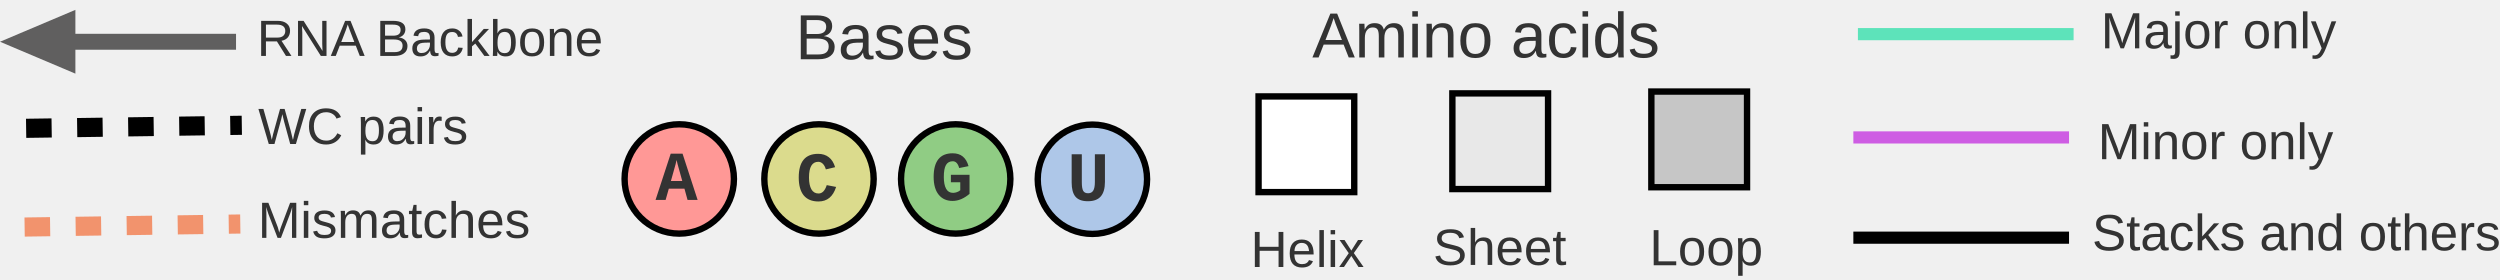
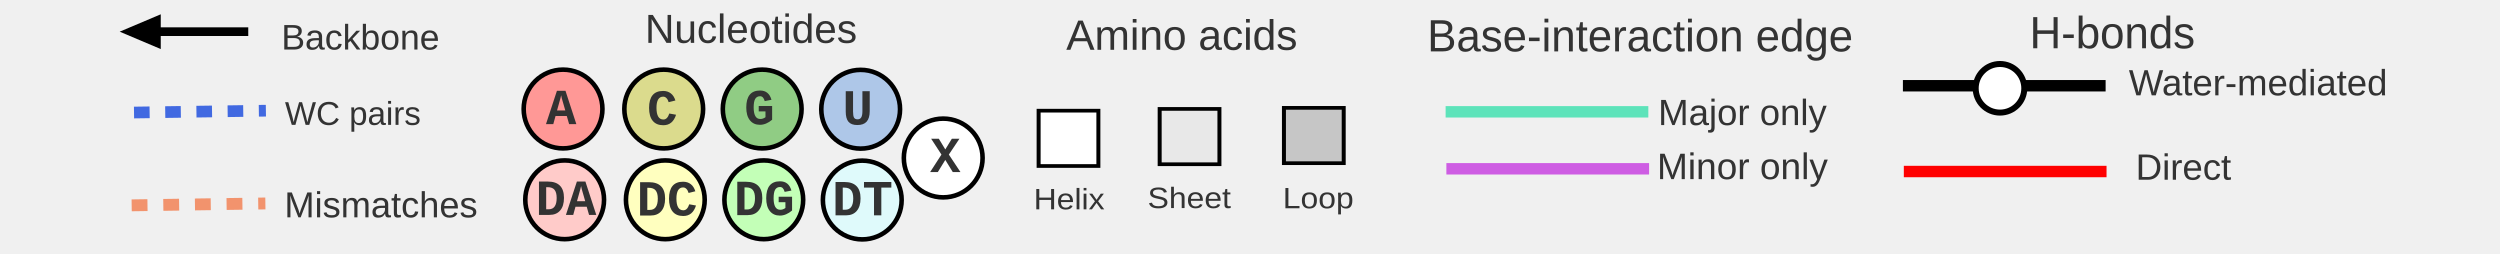
- <svg xmlns="http://www.w3.org/2000/svg" xmlns:ns1="https://boxy-svg.com" viewBox="57.332 73.378 391.891 43.86" version="1.1" id="svg82">
+ <svg xmlns="http://www.w3.org/2000/svg" xmlns:ns1="https://boxy-svg.com" viewBox="57.332 73.378 448.755 45.481" version="1.1" id="svg82" width="448.755" height="45.481">
  <defs id="defs86" />
-   <g id="g80">
-     <g transform="matrix(1, 0, 0, 1, 80.00001, 13.80952)" id="g36">
-       <rect x="268.572" y="63.968" width="33.81" height="1.905" style="stroke: rgb(0, 0, 0); fill: rgb(93, 227, 186); stroke-opacity: 0;" id="rect18" />
-       <rect x="267.857" y="80.159" width="33.81" height="1.905" style="stroke: rgb(0, 0, 0); stroke-opacity: 0; fill: rgb(206, 93, 227);" id="rect20" />
-       <rect x="267.857" y="-97.778" width="33.81" height="1.905" style="stroke: rgb(0, 0, 0); stroke-opacity: 0;" transform="matrix(1, 0, 0, -1, 0, 0)" id="rect22" />
-       <text style="fill: rgb(51, 51, 51); font-family: Arial, sans-serif; font-size: 8px; white-space: pre;" x="306.666" y="67.143" id="text24">Major only</text>
-       <text style="fill: rgb(51, 51, 51); font-family: Arial, sans-serif; font-size: 8px; white-space: pre;" x="306.186" y="84.523" id="text26">Minor only</text>
-       <text style="fill: rgb(51, 51, 51); font-family: Arial, sans-serif; font-size: 8px; white-space: pre;" x="305.282" y="98.81" id="text28">Stacks and others</text>
-       <text style="fill: rgb(51, 51, 51); font-family: Arial, sans-serif; font-size: 8px; white-space: pre;" x="17.614" y="68.334" id="text30">RNA Backbone</text>
-       <text style="fill: rgb(51, 51, 51); font-family: Arial, sans-serif; font-size: 8px; white-space: pre;" x="17.807" y="82.143" id="text32">WC pairs</text>
-       <text style="fill: rgb(51, 51, 51); font-family: Arial, sans-serif; font-size: 8px; white-space: pre;" x="17.762" y="96.857" id="text34">Mismatches</text>
+   <g id="g80" transform="translate(28.2381,0.3496259)">
+     <g transform="translate(79.64798,14.13305)" id="g36">
+       <rect x="208.938" y="77.941" width="36.387" height="2.05" style="fill:#5de3ba;stroke:#000000;stroke-width:1.076;stroke-opacity:0" id="rect18" />
+       <rect x="209.074" y="88.17" width="36.387" height="2.05" style="fill:#ce5de3;stroke:#000000;stroke-width:1.076;stroke-opacity:0" id="rect20" />
+       <text style="font-size:6.56px;font-family:Arial, sans-serif;white-space:pre;fill:#333333;stroke-width:0.82" x="247.094" y="81.349" id="text24">Major only</text>
+       <text style="font-size:6.56px;font-family:Arial, sans-serif;white-space:pre;fill:#333333;stroke-width:0.82" x="331.569" y="76.008" id="text24-8">Water-mediated</text>
+       <text style="font-size:6.56px;font-family:Arial, sans-serif;white-space:pre;fill:#333333;stroke-width:0.82" x="332.817" y="91.158" id="text24-8-9">Direct</text>
+       <text style="font-size:6.647px;font-family:Arial, sans-serif;white-space:pre;fill:#333333;stroke-width:0.831" x="246.887" y="91.057" id="text26">Minor only</text>
+       <text style="font-size:6.386px;font-family:Arial, sans-serif;white-space:pre;fill:#333333;stroke-width:0.798" x="-0.06" y="67.788" id="text30">Backbone</text>
+       <text style="font-size:5.935px;font-family:Arial, sans-serif;white-space:pre;fill:#333333;stroke-width:0.742" x="0.587" y="81.312" id="text32">WC pairs</text>
+       <text style="font-size:6.5px;font-family:Arial, sans-serif;white-space:pre;fill:#333333;stroke-width:0.812" x="0.501" y="97.908" id="text34">Mismatches</text>
+       <g id="g1" transform="matrix(1.076208,0,0,1.076208,-11.65324,-14.99133)">
+         <rect x="281.242" y="82.004" width="33.81" height="1.905" style="fill:#000000;fill-opacity:1;stroke:#000000;stroke-opacity:0" id="rect20-6" />
+         <rect x="281.395" y="96.311" width="33.81" height="1.905" style="fill:#ff0000;fill-opacity:1;stroke:#000000;stroke-opacity:0" id="rect20-6-6" />
+         <circle style="fill:#ffffff;fill-opacity:1;stroke:#000000;stroke-opacity:1" id="path1" cx="297.435" cy="83.381" r="4.054" />
+       </g>
    </g>
-     <g transform="matrix(1, 0, 0, 1, -122.381, 37.61905)" id="g50">
-       <rect x="438.572" y="50.11" width="15" height="15" style="stroke: rgb(0, 0, 0); fill: rgb(198, 198, 198);" id="rect38" />
-       <rect x="377" y="50.874" width="15" height="15" style="stroke: rgb(0, 0, 0); fill: rgb(255, 255, 255);" id="rect40" />
-       <rect x="407.381" y="50.397" width="15" height="15" style="stroke: rgb(0, 0, 0); fill: rgb(232, 232, 232);" id="rect42" />
-       <text style="fill: rgb(51, 51, 51); font-family: Arial, sans-serif; font-size: 8px; white-space: pre;" x="375.761" y="77.619" id="text44">Helix</text>
-       <text style="fill: rgb(51, 51, 51); font-family: Arial, sans-serif; font-size: 8px; white-space: pre;" x="404.355" y="77.285" id="text46">Sheet</text>
-       <text style="fill: rgb(51, 51, 51); font-family: Arial, sans-serif; font-size: 8px; white-space: pre;" x="438.287" y="77.334" id="text48">Loop</text>
+     <g transform="matrix(0.7151915,0,0,0.6620212,-54.09959,59.21549)" id="g50">
+       <rect x="438.572" y="50.11" width="15" height="15" style="fill:#c6c6c6;stroke:#000000" id="rect38" />
+       <rect x="377" y="50.874" width="15" height="15" style="fill:#ffffff;stroke:#000000" id="rect40" />
+       <rect x="407.381" y="50.397" width="15" height="15" style="fill:#e8e8e8;stroke:#000000" id="rect42" />
+       <text style="font-size:8px;font-family:Arial, sans-serif;white-space:pre;fill:#333333" x="375.761" y="77.619" id="text44">Helix</text>
+       <text style="font-size:8px;font-family:Arial, sans-serif;white-space:pre;fill:#333333" x="404.355" y="77.285" id="text46">Sheet</text>
+       <text style="font-size:8px;font-family:Arial, sans-serif;white-space:pre;fill:#333333" x="438.287" y="77.334" id="text48">Loop</text>
    </g>
-     <path d="M -94.332 -81.172 H -69.15 L -69.15 -84.922 L -57.332 -79.922 L -69.15 -74.922 L -69.15 -78.672 H -94.332 V -81.172 Z" style="fill: rgb(96, 95, 95); stroke: rgb(0, 0, 0); stroke-opacity: 0;" transform="matrix(-1, 0, 0, -1, 0, 0)" ns1:shape="arrow -94.332 -84.922 37 10 2.5 11.818 0 1@a08c046d" id="path52" />
-     <line style="fill: rgb(216, 216, 216); stroke: rgb(0, 0, 0); stroke-dasharray: 4; stroke-width: 3px;" x1="61.428" y1="93.492" x2="95.237" y2="93.016" id="line54" />
-     <line style="fill: rgb(216, 216, 216); stroke-dasharray: 4; stroke: rgb(242, 147, 109); stroke-width: 3px;" x1="61.19" y1="108.968" x2="94.999" y2="108.492" id="line56" />
-     <text style="fill: rgb(51, 51, 51); font-family: Arial, sans-serif; font-size: 10px; white-space: pre;" x="263.048" y="82.381" id="text58"> Amino acids</text>
-     <g id="g78">
-       <text style="fill: rgb(51, 51, 51); font-family: Arial, sans-serif; font-size: 10px; white-space: pre;" x="182.033" y="82.666" id="text60">Bases</text>
-       <ellipse style="stroke:rgb(0, 0, 0);fill:#ff9896;fill-opacity:1" cx="163.81" cy="101.428" rx="8.571" ry="8.571" id="ellipse62" />
-       <ellipse style="stroke:rgb(0, 0, 0);fill:#dbdb8d;fill-opacity:1" cx="185.714" cy="101.429" rx="8.571" ry="8.571" id="ellipse64" />
-       <ellipse style="stroke:rgb(0, 0, 0);fill:#90cc84;fill-opacity:1" cx="207.143" cy="101.428" rx="8.571" ry="8.571" id="ellipse66" />
-       <ellipse style="stroke:rgb(0, 0, 0);fill:#aec7e8;fill-opacity:1" cx="228.572" cy="101.476" rx="8.571" ry="8.571" id="ellipse68" />
-       <text style="fill: rgb(51, 51, 51); font-family: 'Courier New'; font-size: 11px; font-weight: 700; white-space: pre;" x="160.095" y="104.715" id="text70">A</text>
-       <text style="fill: rgb(51, 51, 51); font-family: 'Courier New'; font-size: 11px; font-weight: 700; white-space: pre;" x="182.1" y="104.852" id="text72">C</text>
-       <text style="fill: rgb(51, 51, 51); font-family: 'Courier New'; font-size: 11px; font-weight: 700; white-space: pre;" x="203.25" y="104.762" id="text74">G</text>
-       <text style="fill: rgb(51, 51, 51); font-family: 'Courier New'; font-size: 11px; font-weight: 700; white-space: pre;" x="224.631" y="104.81" id="text76">U</text>
+     <path d="m 73.657,79.494 h -15.708 v 2.339 l -7.372,-3.119 7.372,-3.119 v 2.339 h 15.708 z" style="fill:#000000;fill-opacity:1;stroke:#000000;stroke-width:0.624;stroke-opacity:0" ns1:shape="arrow -94.332 -84.922 37 10 2.5 11.818 0 1@a08c046d" id="path52" />
+     <line style="fill:#d8d8d8;stroke:#4169e1;stroke-width:2.1px;stroke-dasharray:2.801;stroke-opacity:1" x1="53.15" y1="93.229" x2="76.821" y2="92.896" id="line54" />
+     <line style="fill:#d8d8d8;stroke:#f2936d;stroke-width:2.13px;stroke-dasharray:2.84;stroke-opacity:1" x1="52.728" y1="109.887" x2="76.73" y2="109.549" id="line56" />
+     <text style="font-size:7.62px;font-family:Arial, sans-serif;white-space:pre;fill:#333333;stroke-width:0.762" x="220.482" y="81.974" id="text58"> Amino acids</text>
+     <text style="font-size:7.98px;font-family:Arial, sans-serif;white-space:pre;fill:#333333;stroke-width:0.798" x="289.764" y="80.976" id="text58-3" transform="scale(0.9845334,1.01571)">Base-interaction edge</text>
+     <text style="font-size:7.98px;font-family:Arial, sans-serif;white-space:pre;fill:#333333;stroke-width:0.798" x="399.59" y="80.431" id="text58-3-6" transform="scale(0.9845334,1.01571)">H-bonds</text>
+     <text style="font-size:7.286px;font-family:Arial, sans-serif;white-space:pre;fill:#333333;stroke-width:0.729" x="144.878" y="80.722" id="text58-9">Nucleotides</text>
+     <g id="g78" transform="matrix(1.076208,0,0,1.076208,-46.60787,1.741907)">
+       <circle style="fill:#ff9896;fill-opacity:1;stroke:#000000;stroke-width:0.766" cx="164.254" cy="84.421" id="ellipse62" r="6.569" />
+       <circle style="fill:#dbdb8d;fill-opacity:1;stroke:#000000;stroke-width:0.766" cx="181.043" cy="84.422" id="ellipse64" r="6.569" />
+       <circle style="fill:#90cc84;fill-opacity:1;stroke:#000000;stroke-width:0.766" cx="197.467" cy="84.421" id="ellipse66" r="6.569" />
+       <circle style="fill:#aec7e8;fill-opacity:1;stroke:#000000;stroke-width:0.766" cx="213.892" cy="84.458" id="ellipse68" r="6.569" />
+       <text style="font-weight:700;font-size:8.431px;font-family:'Courier New';white-space:pre;fill:#333333;stroke-width:0.766" x="161.407" y="86.94" id="text70">A</text>
+       <text style="font-weight:700;font-size:8.431px;font-family:'Courier New';white-space:pre;fill:#333333;stroke-width:0.766" x="178.273" y="87.045" id="text72">C</text>
+       <text style="font-weight:700;font-size:8.431px;font-family:'Courier New';white-space:pre;fill:#333333;stroke-width:0.766" x="194.483" y="86.976" id="text74">G</text>
+       <text style="font-weight:700;font-size:8.431px;font-family:'Courier New';white-space:pre;fill:#333333;stroke-width:0.766" x="210.871" y="87.013" id="text76">U</text>
+       <circle style="fill:#ffffff;fill-opacity:1;stroke:#000000;stroke-width:0.766" cx="227.661" cy="92.59" id="ellipse68-7" r="6.569" />
+       <text style="font-weight:700;font-size:8.431px;font-family:'Courier New';white-space:pre;fill:#333333;stroke-width:0.766" x="225.477" y="94.94" id="text76-0">X</text>
+     </g>
+     <g id="g78-3" transform="matrix(1.076208,0,0,1.076208,-46.32026,18.0371)">
+       <circle style="fill:#ffcbc9;fill-opacity:1;stroke:#000000;stroke-width:0.766" cx="164.254" cy="84.421" id="ellipse62-6" r="6.569" />
+       <circle style="fill:#ffffbf;fill-opacity:1;stroke:#000000;stroke-width:0.766" cx="181.043" cy="84.422" id="ellipse64-7" r="6.569" />
+       <circle style="fill:#c3ffb7;fill-opacity:1;stroke:#000000;stroke-width:0.766" cx="197.467" cy="84.421" id="ellipse66-5" r="6.569" />
+       <circle style="fill:#dffafb;fill-opacity:1;stroke:#000000;stroke-width:0.766" cx="213.892" cy="84.458" id="ellipse68-3" r="6.569" />
+       <text style="font-weight:700;font-size:8.431px;font-family:'Courier New';white-space:pre;fill:#333333;stroke-width:0.766" x="159.407" y="86.94" id="text70-5">DA</text>
+       <text style="font-weight:700;font-size:8.431px;font-family:'Courier New';white-space:pre;fill:#333333;stroke-width:0.766" x="176.273" y="87.045" id="text72-6">DC</text>
+       <text style="font-weight:700;font-size:8.431px;font-family:'Courier New';white-space:pre;fill:#333333;stroke-width:0.766" x="192.483" y="86.976" id="text74-2">DG</text>
+       <text style="font-weight:700;font-size:8.431px;font-family:'Courier New';white-space:pre;fill:#333333;stroke-width:0.766" x="208.871" y="87.013" id="text76-9">DT</text>
    </g>
  </g>
</svg>
